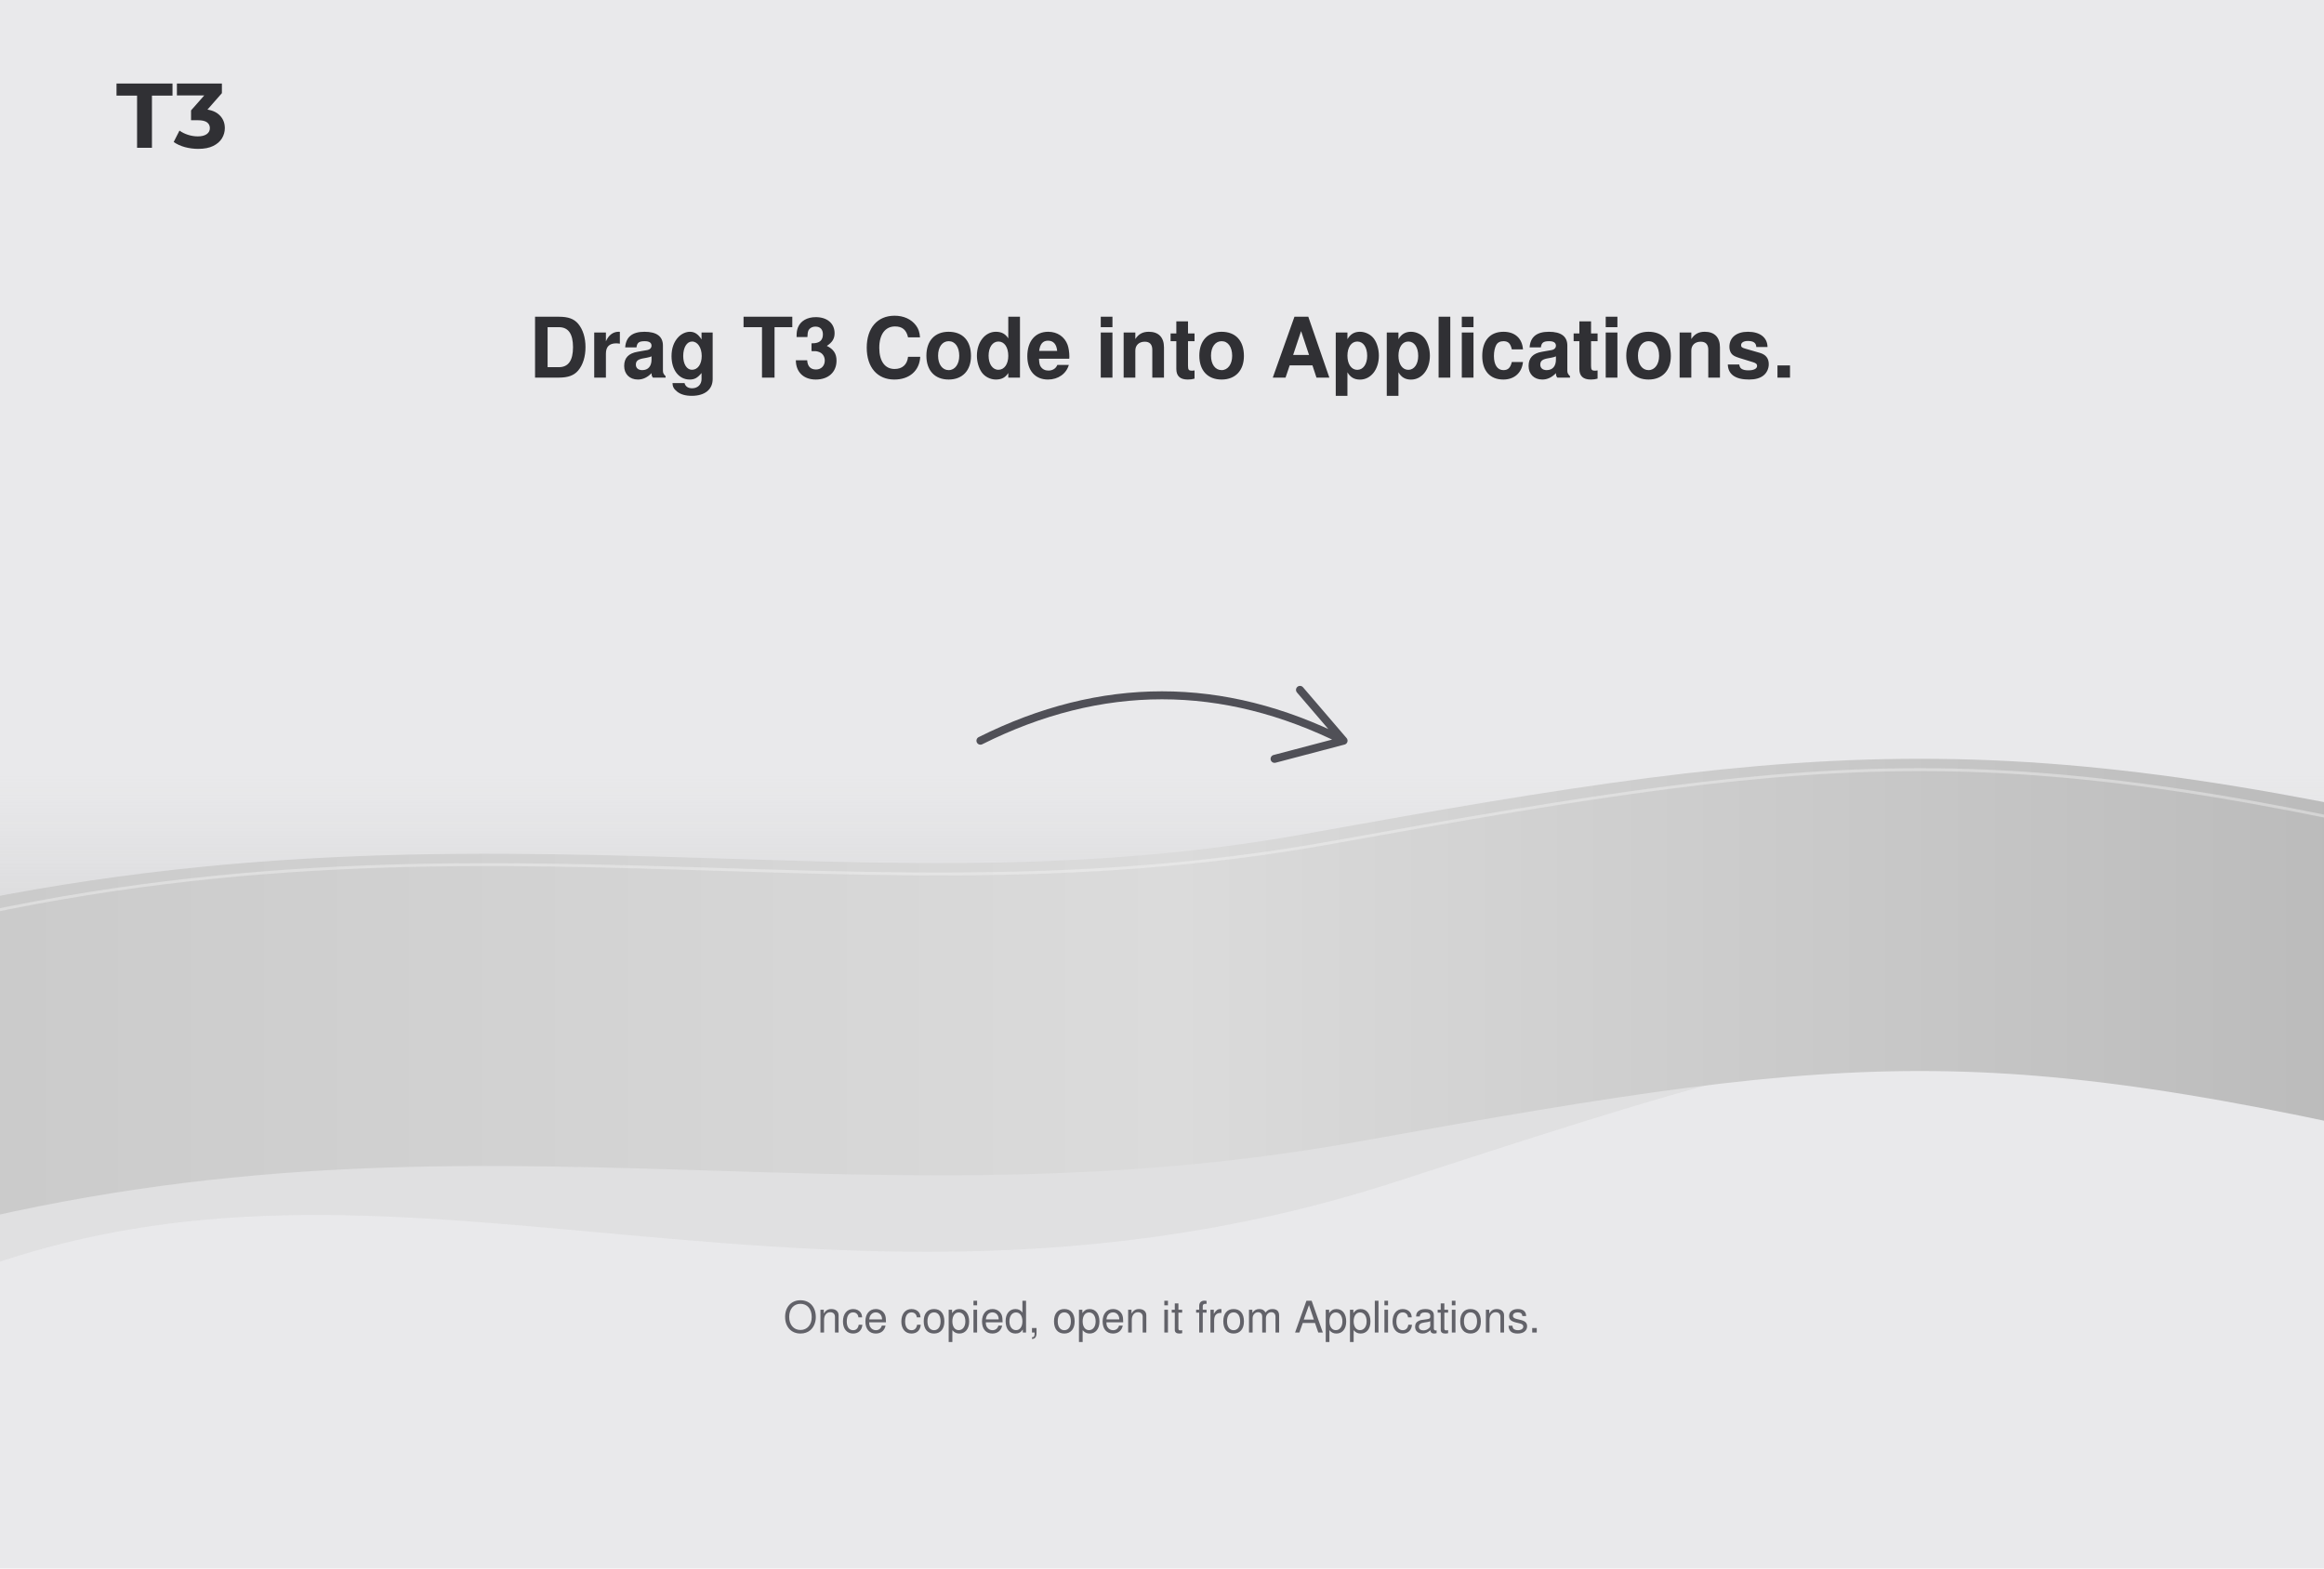
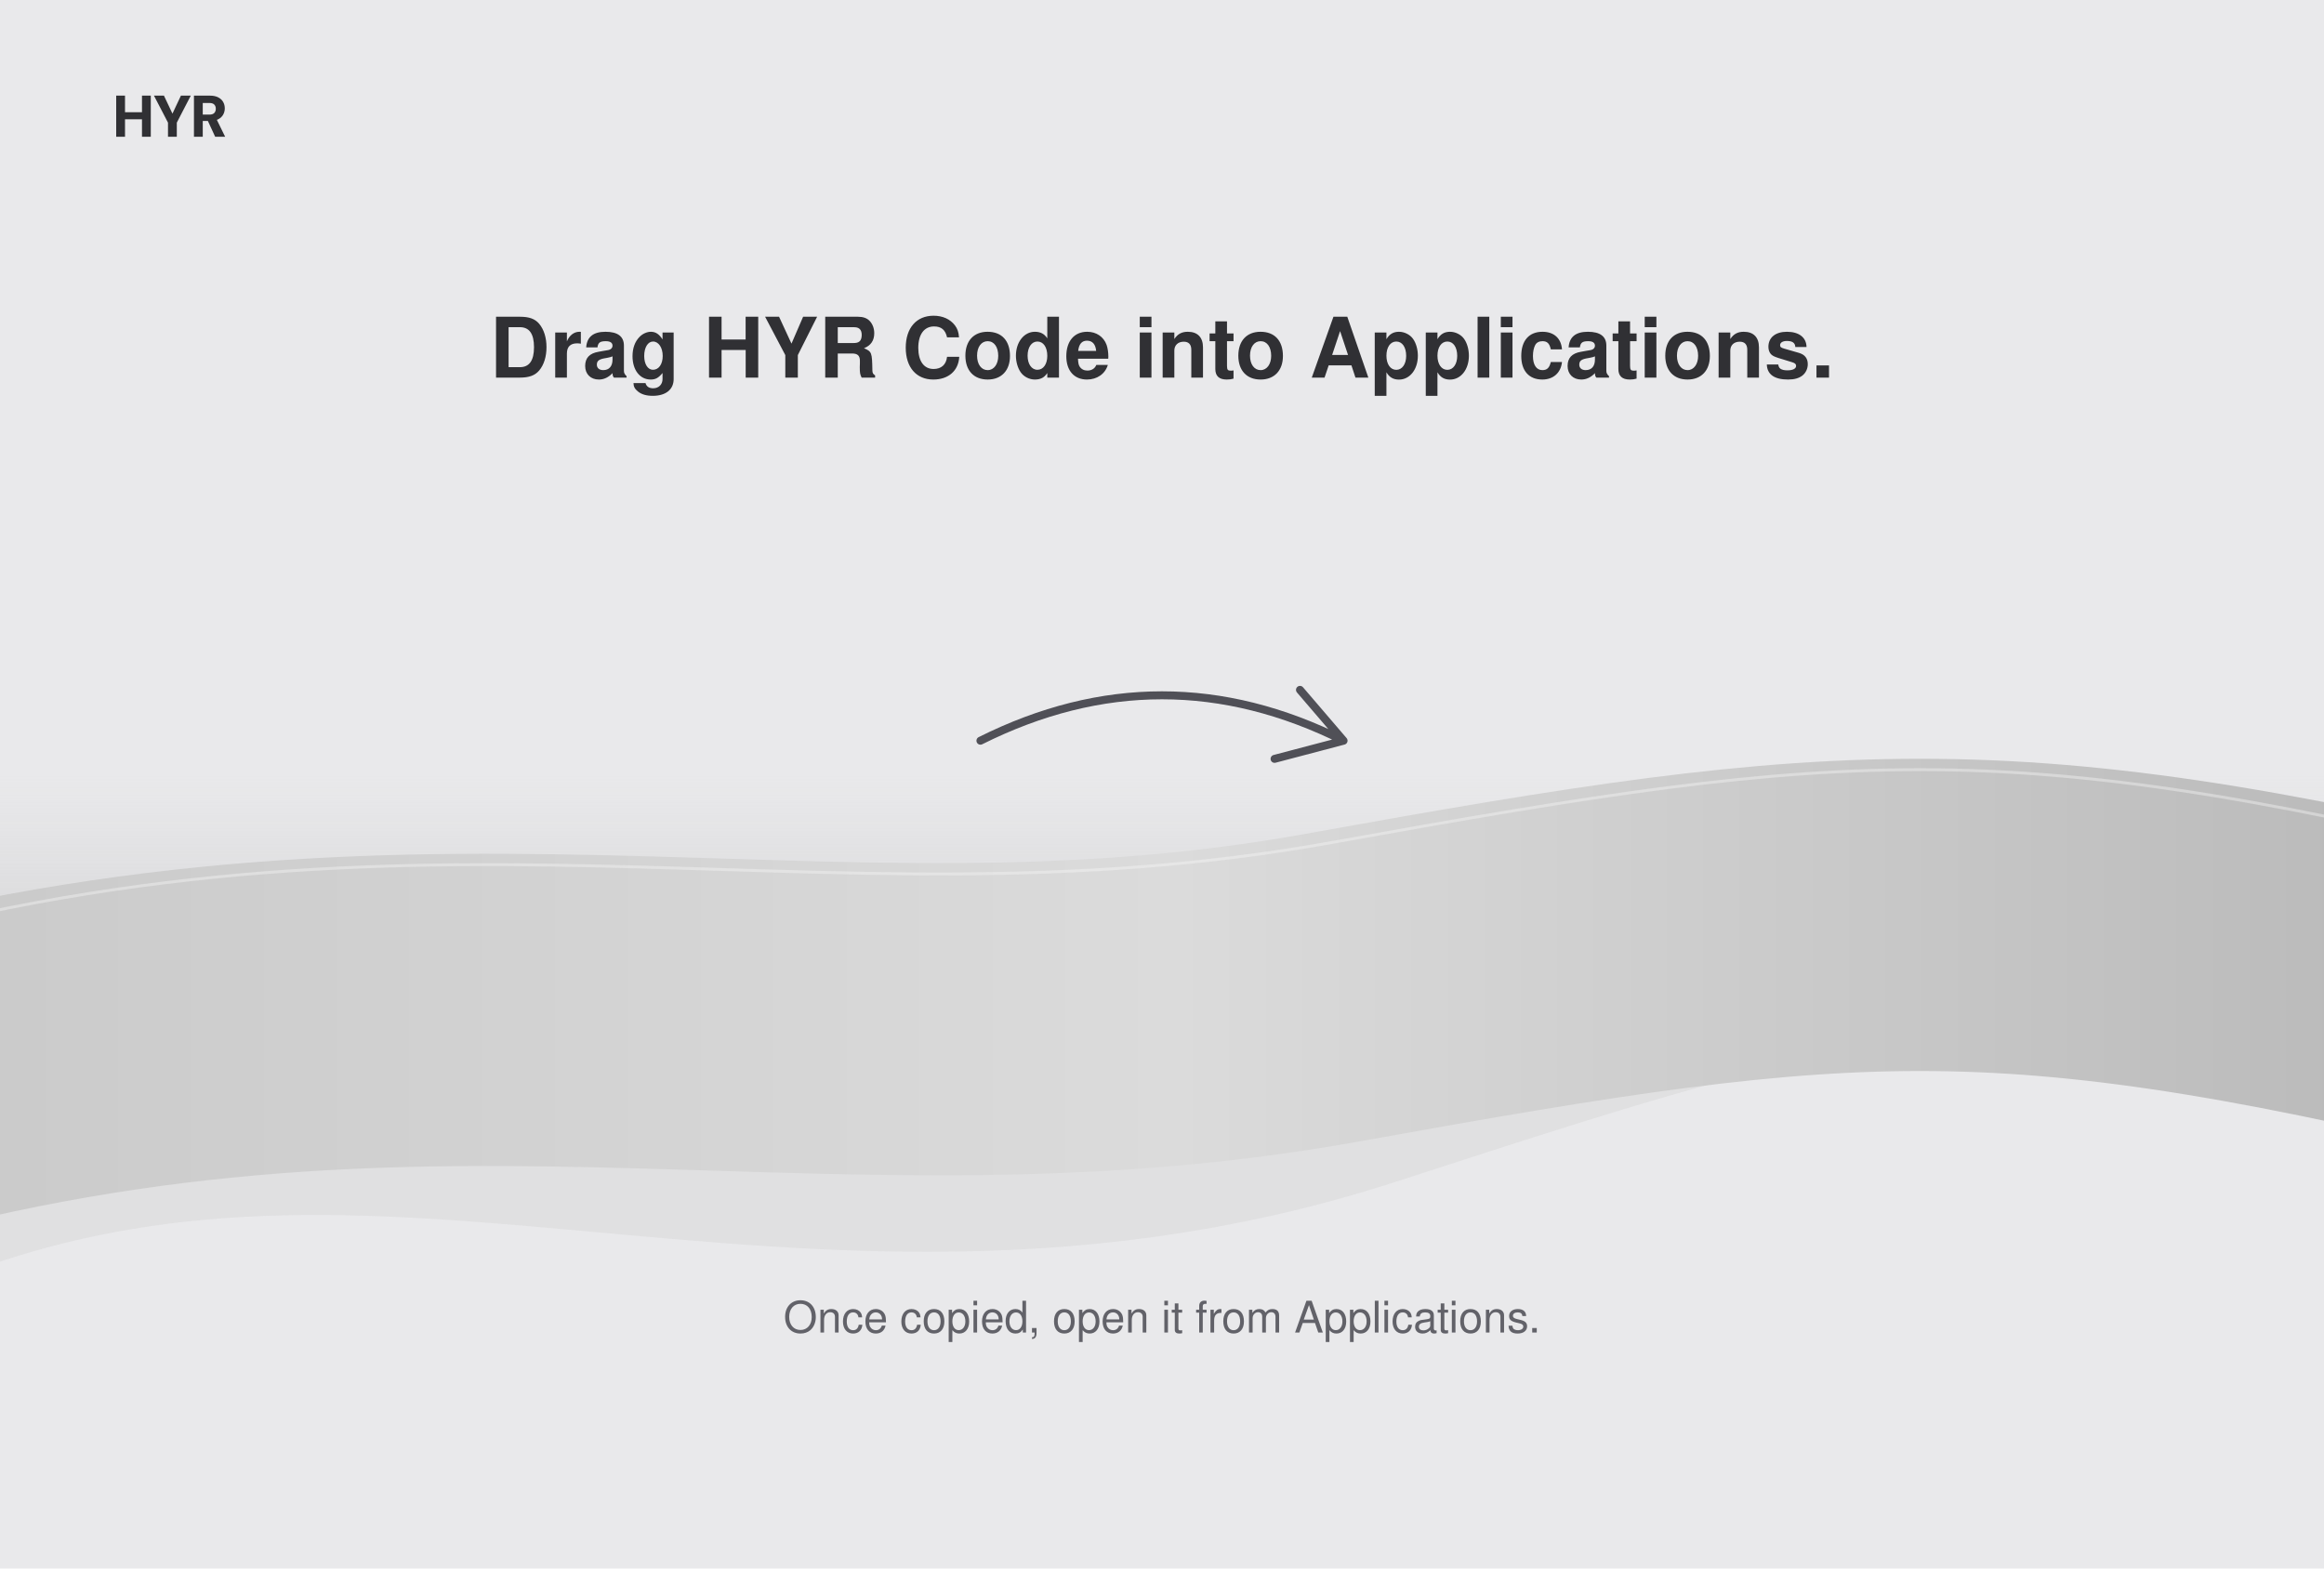
<svg xmlns="http://www.w3.org/2000/svg" width="1280" height="864" viewBox="0 0 640 432">
  <defs>
    <linearGradient id="veil" x1="0" y1="0" x2="0" y2="1">
      <stop stop-color="#B7B7B7" stop-opacity="0" />
      <stop offset=".55" stop-color="#A5A5A5" stop-opacity=".24" />
      <stop offset="1" stop-color="#D1D1D1" stop-opacity=".4" />
    </linearGradient>
    <linearGradient id="silk" x1="0" y1="0" x2="1" y2="0">
      <stop stop-color="#C8C8C8" />
      <stop offset=".5" stop-color="#DBDBDB" />
      <stop offset="1" stop-color="#B5B5B5" />
    </linearGradient>
  </defs>
  <rect width="640" height="432" fill="#E9E9EB" />
  <path d="M-60 293C95 220 214 304 362 256S559 191 707 257" stroke="url(#veil)" stroke-width="146" fill="none" opacity="1" stroke-linecap="round" stroke-linejoin="round" />
  <path d="M-60 306C113 252 223 298 367 272S553 242 707 280" stroke="url(#silk)" stroke-width="86" fill="none" opacity="1" stroke-linecap="round" stroke-linejoin="round" />
  <path d="M-60 266C113 212 223 258 367 232S553 202 707 240" stroke="#F5F5F5" stroke-width="0.8" fill="none" opacity="0.42" stroke-linecap="round" stroke-linejoin="round" />
-   <svg x="32" y="23" width="30" height="18" viewBox="15.531 37 94.394 56.96" fill="#303034">
-     <path d="M33.451 93V47.56H15.531V37H64.331V47.56H46.411V93H33.451ZM86.725 93.96C82.832 93.96 78.965 93.453 75.125 92.44C71.285 91.373 68.032 89.88 65.365 87.96L70.405 78.04C72.539 79.587 75.019 80.813 77.845 81.72C80.672 82.627 83.525 83.08 86.405 83.08C89.659 83.08 92.219 82.44 94.085 81.16C95.952 79.88 96.885 78.12 96.885 75.88C96.885 73.747 96.059 72.067 94.405 70.84C92.752 69.613 90.085 69 86.405 69H80.485V60.44L96.085 42.76L97.525 47.4H68.165V37H107.365V45.4L91.845 63.08L85.285 59.32H89.045C95.925 59.32 101.125 60.867 104.645 63.96C108.165 67.053 109.925 71.027 109.925 75.88C109.925 79.027 109.099 81.987 107.445 84.76C105.792 87.48 103.259 89.693 99.845 91.4C96.432 93.107 92.059 93.96 86.725 93.96Z" />
+   <svg x="32" y="26.34" width="30" height="11.321" viewBox="12.73 46.612 100 37.736" fill="#303034">
+     <path d="M36.396 84.348L36.396 46.612L44.482 46.612L44.482 84.348ZM12.73 84.348L12.73 46.612L20.816 46.612L20.816 84.348ZM19.792 68.337L19.792 61.814L37.69 61.814L37.69 68.337ZM60.277 84.348L60.277 71.41L47.393 46.612L56.557 46.612L65.129 64.725L63.619 64.725L72.137 46.612L81.194 46.612L68.363 71.41L68.363 84.348ZM84.105 84.348L84.105 46.612L98.768 46.612Q103.35 46.612 106.396 48.202Q109.442 49.793 110.924 52.434Q112.407 55.076 112.407 58.31Q112.407 61.329 110.978 63.971Q109.549 66.612 106.531 68.229Q103.512 69.847 98.714 69.847L92.191 69.847L92.191 84.348ZM103.566 84.348L95.965 67.852L104.644 67.852L112.73 84.348ZM92.191 64.024L98.283 64.024Q101.301 64.024 102.73 62.569Q104.159 61.113 104.159 58.634Q104.159 56.208 102.73 54.779Q101.301 53.351 98.283 53.351L92.191 53.351Z" />
  </svg>
-   <text x="320" y="104" fill="#303034" font-family="Helvetica" font-size="23" font-weight="700" text-anchor="middle">Drag T3 Code into Applications.</text>
+   <text x="320" y="104" fill="#303034" font-family="Helvetica" font-size="23" font-weight="700" text-anchor="middle">Drag HYR Code into Applications.</text>
  <path d="M270 204Q320 179 370 204M358 190L370 204L351 209" stroke="#505057" stroke-width="2.2" fill="none" opacity="1" stroke-linecap="round" stroke-linejoin="round" />
  <text x="320" y="367" fill="#626269" font-family="Helvetica" font-size="12" font-weight="400" text-anchor="middle">Once copied, open it from Applications.</text>
</svg>
